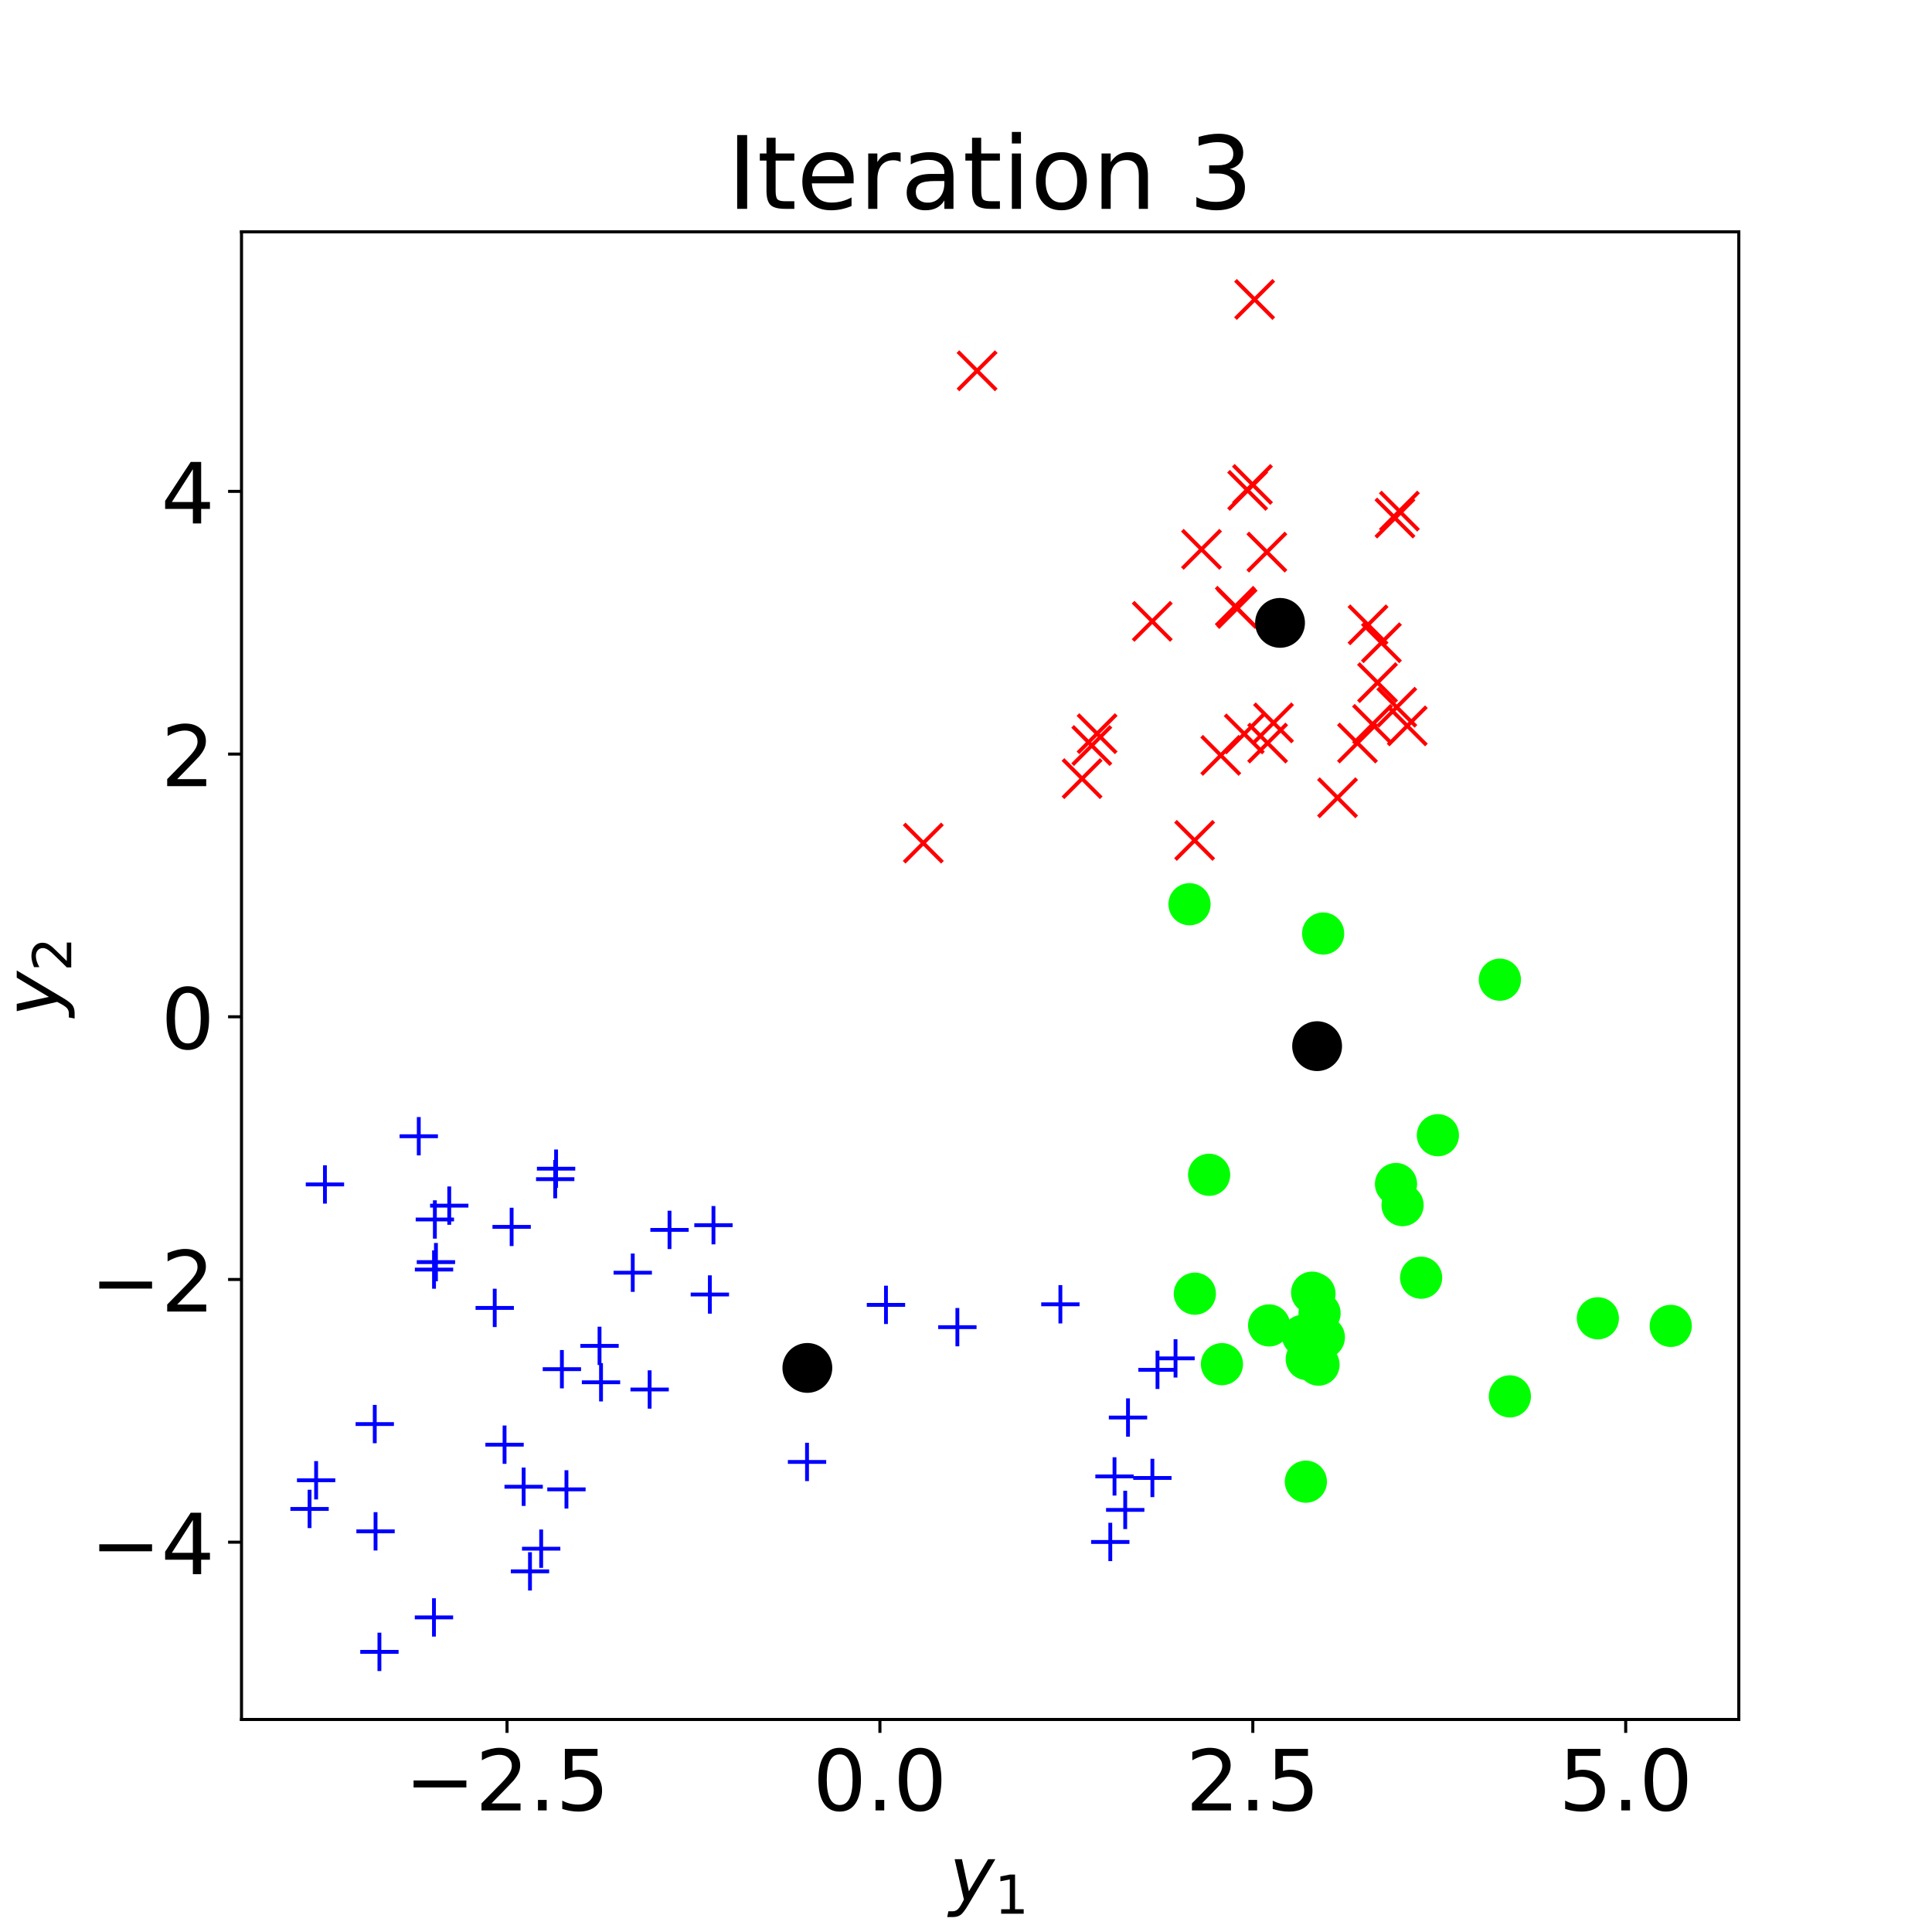
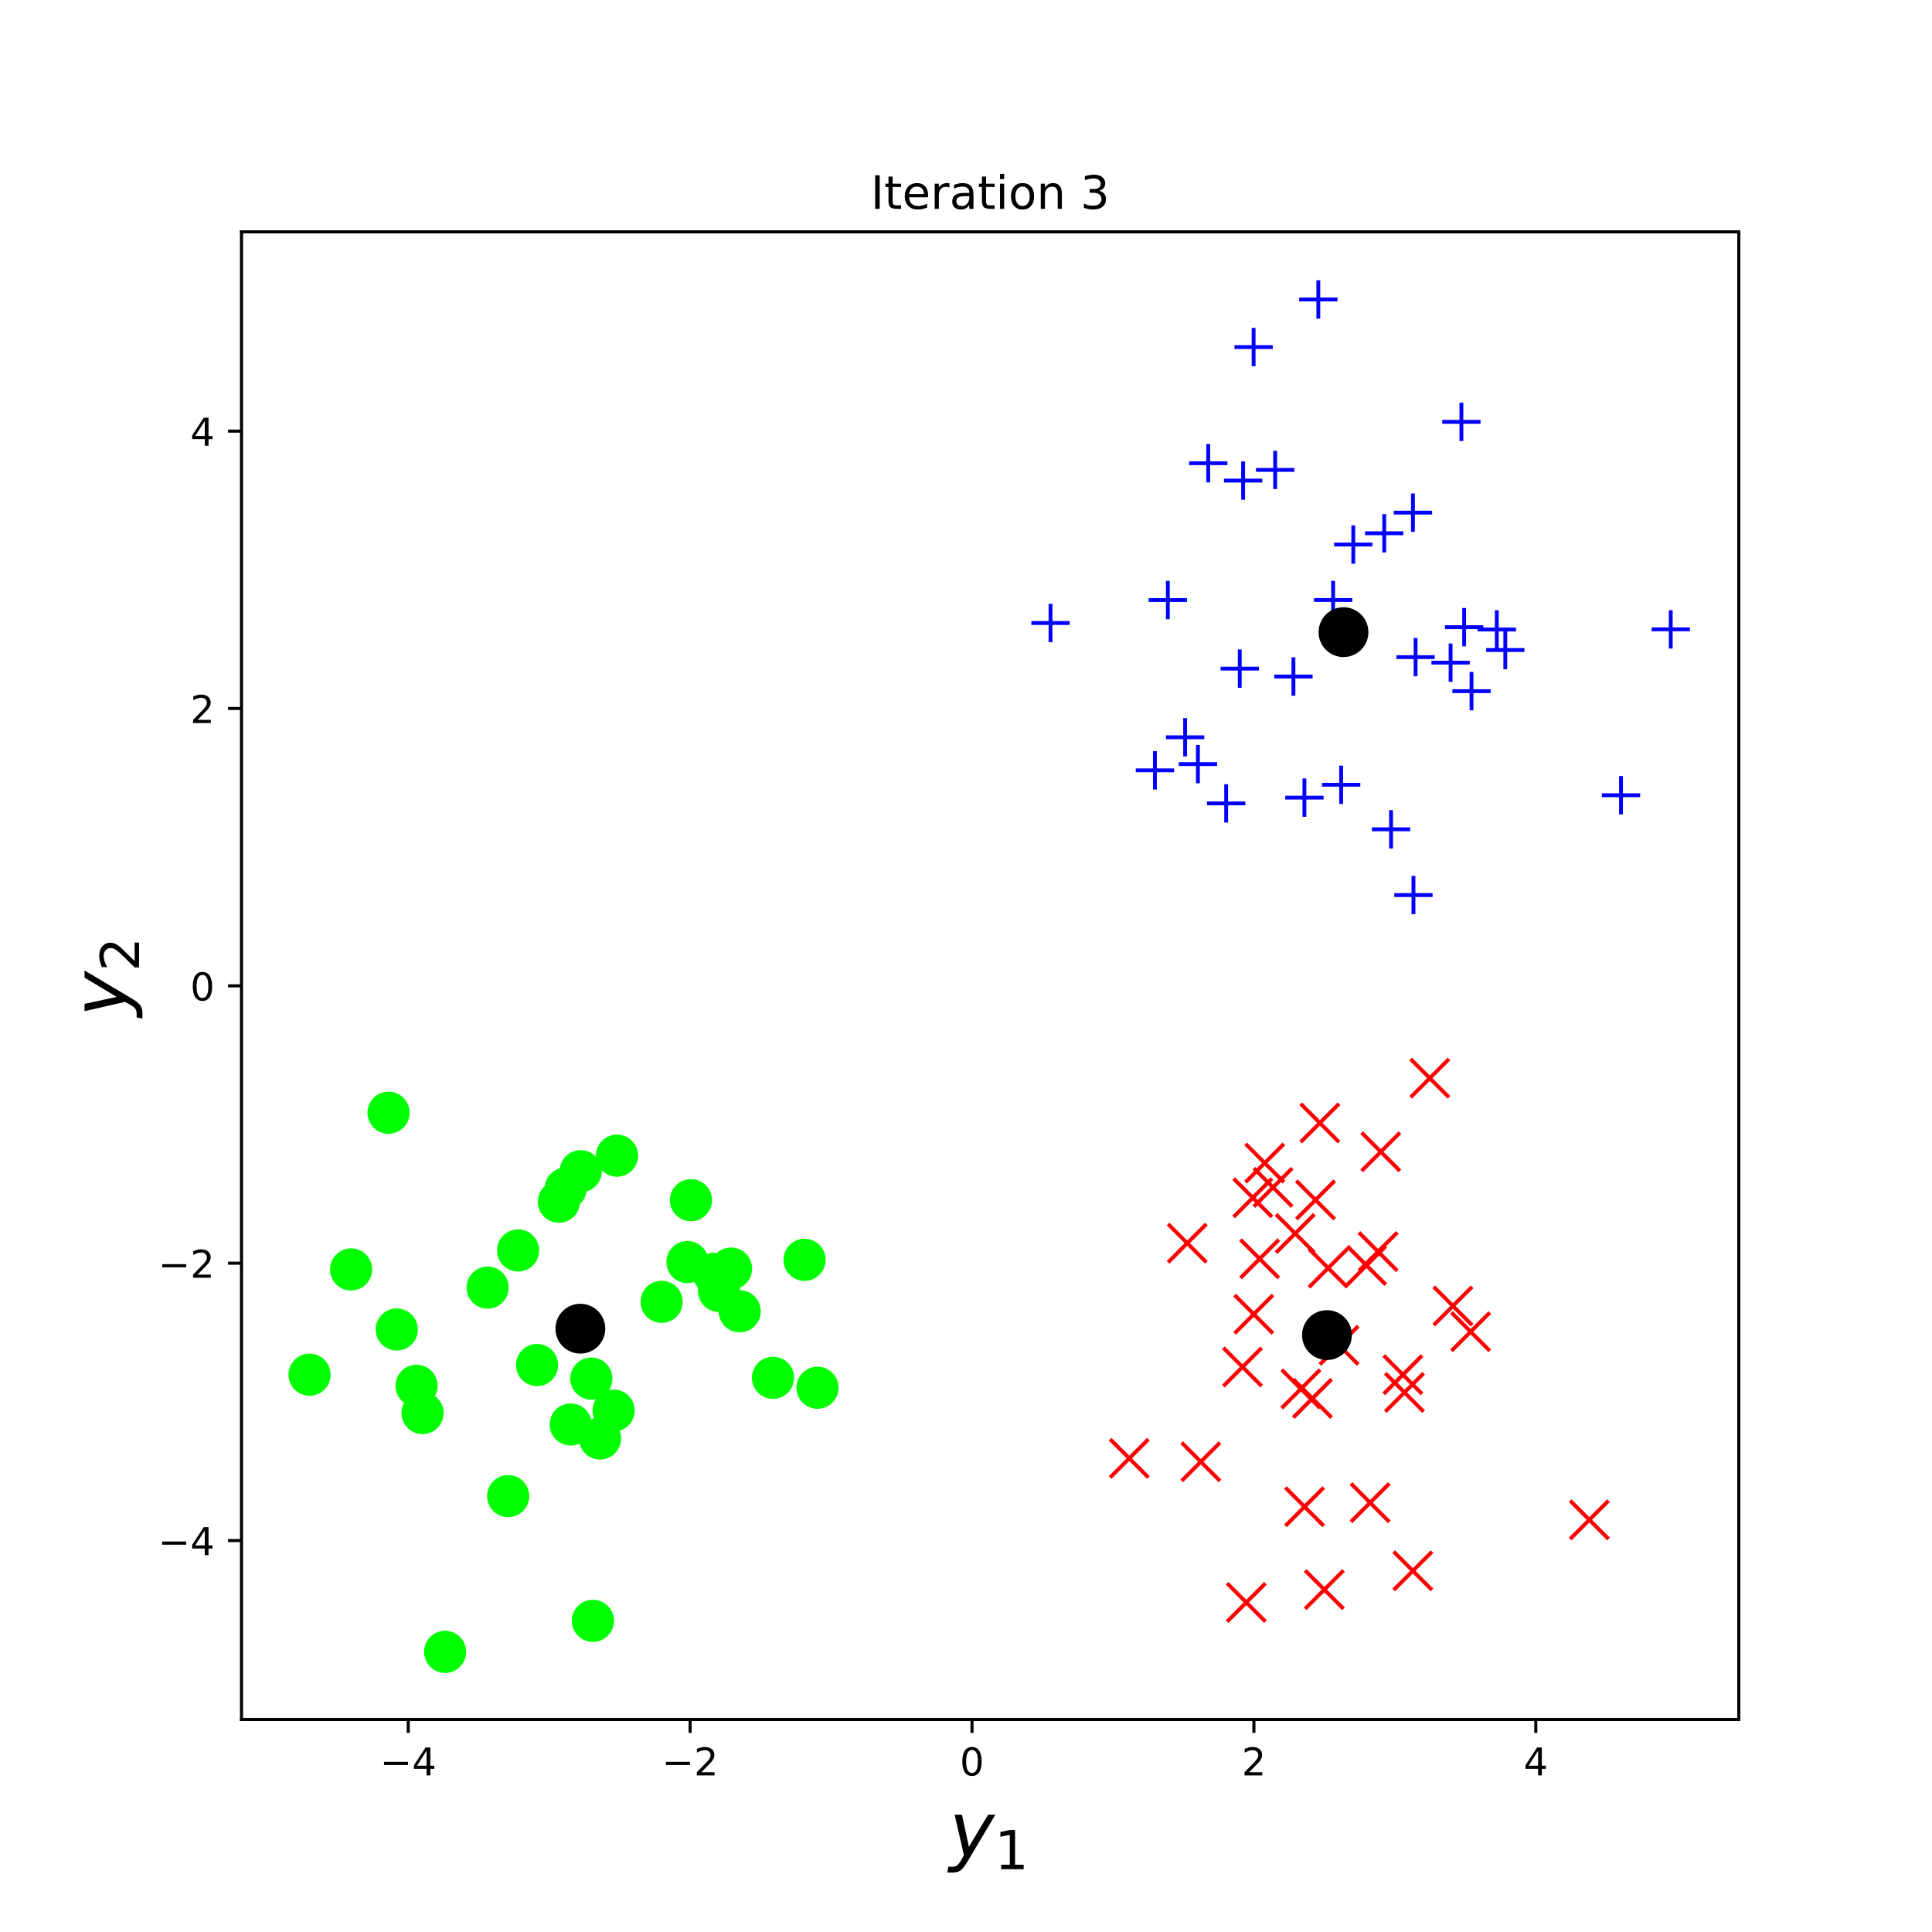
<svg xmlns="http://www.w3.org/2000/svg" xmlns:xlink="http://www.w3.org/1999/xlink" width="504pt" height="504pt" viewBox="0 0 504 504" version="1.1">
  <defs>
    <style type="text/css">*{stroke-linejoin: round; stroke-linecap: butt}</style>
  </defs>
  <g id="figure_1">
    <g id="patch_1">
      <path d="M 0 504  L 504 504  L 504 0  L 0 0  L 0 504  z " style="fill: none" />
    </g>
    <g id="axes_1">
      <g id="patch_2">
        <path d="M 63 448.56  L 453.6 448.56  L 453.6 60.48  L 63 60.48  L 63 448.56  z " style="fill: none" />
      </g>
      <g id="matplotlib.axis_1">
        <g id="xtick_1">
          <g id="line2d_1">
            <defs>
-               <path id="mddb1f4690a" d="M 0 0  L 0 3.5  " style="stroke: #000000; stroke-width: 0.8" />
+               <path id="meb53359e53" d="M 0 0  L 0 3.5  " style="stroke: #000000; stroke-width: 0.8" />
            </defs>
            <g>
-               <use xlink:href="#mddb1f4690a" x="132.27" y="448.56" style="stroke: #000000; stroke-width: 0.8" />
+               <use xlink:href="#meb53359e53" x="106.492" y="448.56" style="stroke: #000000; stroke-width: 0.8" />
            </g>
          </g>
          <g id="text_1">
-             <g transform="translate(105.5589 472.2766) scale(0.22 -0.22)">
+             <g transform="translate(99.12061 463.1584) scale(0.1 -0.1)">
              <defs>
                <path id="DejaVuSans-2212" d="M 678 2272  L 4684 2272  L 4684 1741  L 678 1741  L 678 2272  z " transform="scale(0.015625)" />
+                 <path id="DejaVuSans-34" d="M 2419 4116  L 825 1625  L 2419 1625  L 2419 4116  z M 2253 4666  L 3047 4666  L 3047 1625  L 3713 1625  L 3713 1100  L 3047 1100  L 3047 0  L 2419 0  L 2419 1100  L 313 1100  L 313 1709  L 2253 4666  z " transform="scale(0.015625)" />
+               </defs>
+               <use xlink:href="#DejaVuSans-2212" />
+               <use xlink:href="#DejaVuSans-34" x="83.789" />
+             </g>
+           </g>
+         </g>
+         <g id="xtick_2">
+           <g id="line2d_2">
+             <g>
+               <use xlink:href="#meb53359e53" x="180.03" y="448.56" style="stroke: #000000; stroke-width: 0.8" />
+             </g>
+           </g>
+           <g id="text_2">
+             <g transform="translate(172.6587 463.1584) scale(0.1 -0.1)">
+               <defs>
                <path id="DejaVuSans-32" d="M 1228 531  L 3431 531  L 3431 0  L 469 0  L 469 531  Q 828 903 1448 1529  Q 2069 2156 2228 2338  Q 2531 2678 2651 2914  Q 2772 3150 2772 3378  Q 2772 3750 2511 3984  Q 2250 4219 1831 4219  Q 1534 4219 1204 4116  Q 875 4013 500 3803  L 500 4441  Q 881 4594 1212 4672  Q 1544 4750 1819 4750  Q 2544 4750 2975 4387  Q 3406 4025 3406 3419  Q 3406 3131 3298 2873  Q 3191 2616 2906 2266  Q 2828 2175 2409 1742  Q 1991 1309 1228 531  z " transform="scale(0.015625)" />
-                 <path id="DejaVuSans-2e" d="M 684 794  L 1344 794  L 1344 0  L 684 0  L 684 794  z " transform="scale(0.015625)" />
-                 <path id="DejaVuSans-35" d="M 691 4666  L 3169 4666  L 3169 4134  L 1269 4134  L 1269 2991  Q 1406 3038 1543 3061  Q 1681 3084 1819 3084  Q 2600 3084 3056 2656  Q 3513 2228 3513 1497  Q 3513 744 3044 326  Q 2575 -91 1722 -91  Q 1428 -91 1123 -41  Q 819 9 494 109  L 494 744  Q 775 591 1075 516  Q 1375 441 1709 441  Q 2250 441 2565 725  Q 2881 1009 2881 1497  Q 2881 1984 2565 2268  Q 2250 2553 1709 2553  Q 1456 2553 1204 2497  Q 953 2441 691 2322  L 691 4666  z " transform="scale(0.015625)" />
              </defs>
              <use xlink:href="#DejaVuSans-2212" />
              <use xlink:href="#DejaVuSans-32" x="83.789" />
-               <use xlink:href="#DejaVuSans-2e" x="147.412" />
-               <use xlink:href="#DejaVuSans-35" x="179.199" />
-             </g>
-           </g>
-         </g>
-         <g id="xtick_2">
-           <g id="line2d_2">
-             <g>
-               <use xlink:href="#mddb1f4690a" x="229.545" y="448.56" style="stroke: #000000; stroke-width: 0.8" />
-             </g>
-           </g>
-           <g id="text_2">
-             <g transform="translate(212.052 472.2766) scale(0.22 -0.22)">
+             </g>
+           </g>
+         </g>
+         <g id="xtick_3">
+           <g id="line2d_3">
+             <g>
+               <use xlink:href="#meb53359e53" x="253.568" y="448.56" style="stroke: #000000; stroke-width: 0.8" />
+             </g>
+           </g>
+           <g id="text_3">
+             <g transform="translate(250.3866 463.1584) scale(0.1 -0.1)">
              <defs>
                <path id="DejaVuSans-30" d="M 2034 4250  Q 1547 4250 1301 3770  Q 1056 3291 1056 2328  Q 1056 1369 1301 889  Q 1547 409 2034 409  Q 2525 409 2770 889  Q 3016 1369 3016 2328  Q 3016 3291 2770 3770  Q 2525 4250 2034 4250  z M 2034 4750  Q 2819 4750 3233 4129  Q 3647 3509 3647 2328  Q 3647 1150 3233 529  Q 2819 -91 2034 -91  Q 1250 -91 836 529  Q 422 1150 422 2328  Q 422 3509 836 4129  Q 1250 4750 2034 4750  z " transform="scale(0.015625)" />
              </defs>
              <use xlink:href="#DejaVuSans-30" />
-               <use xlink:href="#DejaVuSans-2e" x="63.623" />
-               <use xlink:href="#DejaVuSans-30" x="95.41" />
-             </g>
-           </g>
-         </g>
-         <g id="xtick_3">
-           <g id="line2d_3">
-             <g>
-               <use xlink:href="#mddb1f4690a" x="326.821" y="448.56" style="stroke: #000000; stroke-width: 0.8" />
-             </g>
-           </g>
-           <g id="text_3">
-             <g transform="translate(309.3275 472.2766) scale(0.22 -0.22)">
-               <use xlink:href="#DejaVuSans-32" />
-               <use xlink:href="#DejaVuSans-2e" x="63.623" />
-               <use xlink:href="#DejaVuSans-35" x="95.41" />
            </g>
          </g>
        </g>
        <g id="xtick_4">
          <g id="line2d_4">
            <g>
-               <use xlink:href="#mddb1f4690a" x="424.096" y="448.56" style="stroke: #000000; stroke-width: 0.8" />
+               <use xlink:href="#meb53359e53" x="327.106" y="448.56" style="stroke: #000000; stroke-width: 0.8" />
            </g>
          </g>
          <g id="text_4">
-             <g transform="translate(406.603 472.2766) scale(0.22 -0.22)">
-               <use xlink:href="#DejaVuSans-35" />
-               <use xlink:href="#DejaVuSans-2e" x="63.623" />
-               <use xlink:href="#DejaVuSans-30" x="95.41" />
-             </g>
-           </g>
-         </g>
-         <g id="text_5">
-           <g transform="translate(247.6 496.0081) scale(0.2 -0.2)">
+             <g transform="translate(323.9247 463.1584) scale(0.1 -0.1)">
+               <use xlink:href="#DejaVuSans-32" />
+             </g>
+           </g>
+         </g>
+         <g id="xtick_5">
+           <g id="line2d_5">
+             <g>
+               <use xlink:href="#meb53359e53" x="400.644" y="448.56" style="stroke: #000000; stroke-width: 0.8" />
+             </g>
+           </g>
+           <g id="text_5">
+             <g transform="translate(397.4627 463.1584) scale(0.1 -0.1)">
+               <use xlink:href="#DejaVuSans-34" />
+             </g>
+           </g>
+         </g>
+         <g id="text_6">
+           <g transform="translate(247.6 484.3944) scale(0.2 -0.2)">
            <defs>
              <path id="DejaVuSans-Oblique-79" d="M 1588 -325  Q 1188 -997 936 -1164  Q 684 -1331 294 -1331  L -159 -1331  L -63 -850  L 269 -850  Q 509 -850 678 -719  Q 847 -588 1056 -206  L 1234 128  L 459 3500  L 1069 3500  L 1650 819  L 3256 3500  L 3859 3500  L 1588 -325  z " transform="scale(0.015625)" />
              <path id="DejaVuSans-31" d="M 794 531  L 1825 531  L 1825 4091  L 703 3866  L 703 4441  L 1819 4666  L 2450 4666  L 2450 531  L 3481 531  L 3481 0  L 794 0  L 794 531  z " transform="scale(0.015625)" />
            </defs>
            <use xlink:href="#DejaVuSans-Oblique-79" transform="translate(0 0.3125)" />
            <use xlink:href="#DejaVuSans-31" transform="translate(59.17969 -16.09375) scale(0.7)" />
          </g>
        </g>
      </g>
      <g id="matplotlib.axis_2">
        <g id="ytick_1">
-           <g id="line2d_5">
+           <g id="line2d_6">
            <defs>
-               <path id="m72a0acc749" d="M 0 0  L -3.5 0  " style="stroke: #000000; stroke-width: 0.8" />
+               <path id="m616bff6df2" d="M 0 0  L -3.5 0  " style="stroke: #000000; stroke-width: 0.8" />
            </defs>
            <g>
-               <use xlink:href="#m72a0acc749" x="63" y="402.308" style="stroke: #000000; stroke-width: 0.8" />
-             </g>
-           </g>
-           <g id="text_6">
-             <g transform="translate(23.56719 410.6658) scale(0.22 -0.22)">
-               <defs>
-                 <path id="DejaVuSans-34" d="M 2419 4116  L 825 1625  L 2419 1625  L 2419 4116  z M 2253 4666  L 3047 4666  L 3047 1625  L 3713 1625  L 3713 1100  L 3047 1100  L 3047 0  L 2419 0  L 2419 1100  L 313 1100  L 313 1709  L 2253 4666  z " transform="scale(0.015625)" />
-               </defs>
+               <use xlink:href="#m616bff6df2" x="63" y="401.885" style="stroke: #000000; stroke-width: 0.8" />
+             </g>
+           </g>
+           <g id="text_7">
+             <g transform="translate(41.25781 405.6845) scale(0.1 -0.1)">
              <use xlink:href="#DejaVuSans-2212" />
              <use xlink:href="#DejaVuSans-34" x="83.789" />
            </g>
          </g>
        </g>
        <g id="ytick_2">
-           <g id="line2d_6">
-             <g>
-               <use xlink:href="#m72a0acc749" x="63" y="333.777" style="stroke: #000000; stroke-width: 0.8" />
-             </g>
-           </g>
-           <g id="text_7">
-             <g transform="translate(23.56719 342.1357) scale(0.22 -0.22)">
+           <g id="line2d_7">
+             <g>
+               <use xlink:href="#m616bff6df2" x="63" y="329.53" style="stroke: #000000; stroke-width: 0.8" />
+             </g>
+           </g>
+           <g id="text_8">
+             <g transform="translate(41.25781 333.3295) scale(0.1 -0.1)">
              <use xlink:href="#DejaVuSans-2212" />
              <use xlink:href="#DejaVuSans-32" x="83.789" />
            </g>
          </g>
        </g>
        <g id="ytick_3">
-           <g id="line2d_7">
-             <g>
-               <use xlink:href="#m72a0acc749" x="63" y="265.247" style="stroke: #000000; stroke-width: 0.8" />
-             </g>
-           </g>
-           <g id="text_8">
-             <g transform="translate(42.0025 273.6055) scale(0.22 -0.22)">
+           <g id="line2d_8">
+             <g>
+               <use xlink:href="#m616bff6df2" x="63" y="257.175" style="stroke: #000000; stroke-width: 0.8" />
+             </g>
+           </g>
+           <g id="text_9">
+             <g transform="translate(49.6375 260.9744) scale(0.1 -0.1)">
              <use xlink:href="#DejaVuSans-30" />
            </g>
          </g>
        </g>
        <g id="ytick_4">
-           <g id="line2d_8">
-             <g>
-               <use xlink:href="#m72a0acc749" x="63" y="196.717" style="stroke: #000000; stroke-width: 0.8" />
-             </g>
-           </g>
-           <g id="text_9">
-             <g transform="translate(42.0025 205.0753) scale(0.22 -0.22)">
+           <g id="line2d_9">
+             <g>
+               <use xlink:href="#m616bff6df2" x="63" y="184.82" style="stroke: #000000; stroke-width: 0.8" />
+             </g>
+           </g>
+           <g id="text_10">
+             <g transform="translate(49.6375 188.6193) scale(0.1 -0.1)">
              <use xlink:href="#DejaVuSans-32" />
            </g>
          </g>
        </g>
        <g id="ytick_5">
-           <g id="line2d_9">
-             <g>
-               <use xlink:href="#m72a0acc749" x="63" y="128.187" style="stroke: #000000; stroke-width: 0.8" />
-             </g>
-           </g>
-           <g id="text_10">
-             <g transform="translate(42.0025 136.5451) scale(0.22 -0.22)">
+           <g id="line2d_10">
+             <g>
+               <use xlink:href="#m616bff6df2" x="63" y="112.465" style="stroke: #000000; stroke-width: 0.8" />
+             </g>
+           </g>
+           <g id="text_11">
+             <g transform="translate(49.6375 116.2642) scale(0.1 -0.1)">
              <use xlink:href="#DejaVuSans-34" />
            </g>
          </g>
        </g>
-         <g id="text_11">
-           <g transform="translate(15.36719 265.22) rotate(-90) scale(0.2 -0.2)">
+         <g id="text_12">
+           <g transform="translate(33.05781 265.22) rotate(-90) scale(0.2 -0.2)">
            <use xlink:href="#DejaVuSans-Oblique-79" transform="translate(0 0.3125)" />
            <use xlink:href="#DejaVuSans-32" transform="translate(59.17969 -16.09375) scale(0.7)" />
          </g>
        </g>
      </g>
-       <g id="line2d_10">
-         <defs>
-           <path id="m158fd44643" d="M -5 5  L 5 -5  M -5 -5  L 5 5  " style="stroke: #ff0000" />
-         </defs>
-         <g clip-path="url(#p5cfebc0dab)">
-           <use xlink:href="#m158fd44643" x="318.463" y="197.049" style="fill: #ff0000; stroke: #ff0000" />
-           <use xlink:href="#m158fd44643" x="356.879" y="162.999" style="fill: #ff0000; stroke: #ff0000" />
-           <use xlink:href="#m158fd44643" x="284.814" y="194.484" style="fill: #ff0000; stroke: #ff0000" />
-           <use xlink:href="#m158fd44643" x="286.198" y="191.396" style="fill: #ff0000; stroke: #ff0000" />
-           <use xlink:href="#m158fd44643" x="359.356" y="178.076" style="fill: #ff0000; stroke: #ff0000" />
-           <use xlink:href="#m158fd44643" x="240.861" y="219.935" style="fill: #ff0000; stroke: #ff0000" />
-           <use xlink:href="#m158fd44643" x="330.485" y="144.023" style="fill: #ff0000; stroke: #ff0000" />
-           <use xlink:href="#m158fd44643" x="322.719" y="158.737" style="fill: #ff0000; stroke: #ff0000" />
-           <use xlink:href="#m158fd44643" x="364.378" y="184.489" style="fill: #ff0000; stroke: #ff0000" />
-           <use xlink:href="#m158fd44643" x="358.052" y="188.967" style="fill: #ff0000; stroke: #ff0000" />
-           <use xlink:href="#m158fd44643" x="360.37" y="167.666" style="fill: #ff0000; stroke: #ff0000" />
-           <use xlink:href="#m158fd44643" x="322.243" y="158.167" style="fill: #ff0000; stroke: #ff0000" />
-           <use xlink:href="#m158fd44643" x="365.061" y="133.333" style="fill: #ff0000; stroke: #ff0000" />
-           <use xlink:href="#m158fd44643" x="330.679" y="193.844" style="fill: #ff0000; stroke: #ff0000" />
-           <use xlink:href="#m158fd44643" x="282.285" y="203.123" style="fill: #ff0000; stroke: #ff0000" />
-           <use xlink:href="#m158fd44643" x="311.647" y="219.236" style="fill: #ff0000; stroke: #ff0000" />
-           <use xlink:href="#m158fd44643" x="326.725" y="126.376" style="fill: #ff0000; stroke: #ff0000" />
-           <use xlink:href="#m158fd44643" x="313.434" y="143.299" style="fill: #ff0000; stroke: #ff0000" />
-           <use xlink:href="#m158fd44643" x="300.586" y="162.092" style="fill: #ff0000; stroke: #ff0000" />
-           <use xlink:href="#m158fd44643" x="324.589" y="191.451" style="fill: #ff0000; stroke: #ff0000" />
-           <use xlink:href="#m158fd44643" x="348.923" y="208.111" style="fill: #ff0000; stroke: #ff0000" />
-           <use xlink:href="#m158fd44643" x="354.122" y="193.831" style="fill: #ff0000; stroke: #ff0000" />
-           <use xlink:href="#m158fd44643" x="327.291" y="78.12" style="fill: #ff0000; stroke: #ff0000" />
-           <use xlink:href="#m158fd44643" x="325.473" y="127.928" style="fill: #ff0000; stroke: #ff0000" />
-           <use xlink:href="#m158fd44643" x="332.223" y="188.58" style="fill: #ff0000; stroke: #ff0000" />
-           <use xlink:href="#m158fd44643" x="367.116" y="189.36" style="fill: #ff0000; stroke: #ff0000" />
-           <use xlink:href="#m158fd44643" x="254.895" y="96.731" style="fill: #ff0000; stroke: #ff0000" />
-           <use xlink:href="#m158fd44643" x="363.904" y="135.144" style="fill: #ff0000; stroke: #ff0000" />
-         </g>
-       </g>
      <g id="line2d_11">
        <defs>
-           <path id="m43f08fb8c4" d="M 0 5  C 1.326 5 2.598 4.473 3.536 3.536  C 4.473 2.598 5 1.326 5 0  C 5 -1.326 4.473 -2.598 3.536 -3.536  C 2.598 -4.473 1.326 -5 0 -5  C -1.326 -5 -2.598 -4.473 -3.536 -3.536  C -4.473 -2.598 -5 -1.326 -5 0  C -5 1.326 -4.473 2.598 -3.536 3.536  C -2.598 4.473 -1.326 5 0 5  z " style="stroke: #00ff00" />
+           <path id="m64d9a238f5" d="M -5 5  L 5 -5  M -5 -5  L 5 5  " style="stroke: #ff0000" />
        </defs>
-         <g clip-path="url(#p5cfebc0dab)">
-           <use xlink:href="#m43f08fb8c4" x="310.309" y="235.885" style="fill: #00ff00; stroke: #00ff00" />
-           <use xlink:href="#m43f08fb8c4" x="345.171" y="243.53" style="fill: #00ff00; stroke: #00ff00" />
-           <use xlink:href="#m43f08fb8c4" x="391.27" y="255.572" style="fill: #00ff00; stroke: #00ff00" />
-           <use xlink:href="#m43f08fb8c4" x="318.768" y="355.867" style="fill: #00ff00; stroke: #00ff00" />
-           <use xlink:href="#m43f08fb8c4" x="345.355" y="348.877" style="fill: #00ff00; stroke: #00ff00" />
-           <use xlink:href="#m43f08fb8c4" x="370.727" y="333.317" style="fill: #00ff00; stroke: #00ff00" />
-           <use xlink:href="#m43f08fb8c4" x="375.102" y="296.145" style="fill: #00ff00; stroke: #00ff00" />
-           <use xlink:href="#m43f08fb8c4" x="435.845" y="345.886" style="fill: #00ff00; stroke: #00ff00" />
-           <use xlink:href="#m43f08fb8c4" x="315.422" y="306.473" style="fill: #00ff00; stroke: #00ff00" />
-           <use xlink:href="#m43f08fb8c4" x="344.233" y="342.567" style="fill: #00ff00; stroke: #00ff00" />
-           <use xlink:href="#m43f08fb8c4" x="331.077" y="345.763" style="fill: #00ff00; stroke: #00ff00" />
-           <use xlink:href="#m43f08fb8c4" x="339.901" y="348.462" style="fill: #00ff00; stroke: #00ff00" />
-           <use xlink:href="#m43f08fb8c4" x="364.173" y="308.875" style="fill: #00ff00; stroke: #00ff00" />
-           <use xlink:href="#m43f08fb8c4" x="393.88" y="364.271" style="fill: #00ff00; stroke: #00ff00" />
-           <use xlink:href="#m43f08fb8c4" x="365.888" y="314.385" style="fill: #00ff00; stroke: #00ff00" />
-           <use xlink:href="#m43f08fb8c4" x="311.7" y="337.483" style="fill: #00ff00; stroke: #00ff00" />
-           <use xlink:href="#m43f08fb8c4" x="342.293" y="337.216" style="fill: #00ff00; stroke: #00ff00" />
-           <use xlink:href="#m43f08fb8c4" x="340.893" y="354.541" style="fill: #00ff00; stroke: #00ff00" />
-           <use xlink:href="#m43f08fb8c4" x="342.908" y="337.512" style="fill: #00ff00; stroke: #00ff00" />
-           <use xlink:href="#m43f08fb8c4" x="340.661" y="386.525" style="fill: #00ff00; stroke: #00ff00" />
-           <use xlink:href="#m43f08fb8c4" x="343.959" y="355.994" style="fill: #00ff00; stroke: #00ff00" />
-           <use xlink:href="#m43f08fb8c4" x="416.831" y="343.904" style="fill: #00ff00; stroke: #00ff00" />
+         <g clip-path="url(#p43ad345d5c)">
+           <use xlink:href="#m64d9a238f5" x="343.177" y="313.03" style="fill: #ff0000; stroke: #ff0000" />
+           <use xlink:href="#m64d9a238f5" x="329.929" y="303.399" style="fill: #ff0000; stroke: #ff0000" />
+           <use xlink:href="#m64d9a238f5" x="359.493" y="326.508" style="fill: #ff0000; stroke: #ff0000" />
+           <use xlink:href="#m64d9a238f5" x="326.811" y="312.461" style="fill: #ff0000; stroke: #ff0000" />
+           <use xlink:href="#m64d9a238f5" x="327.068" y="342.84" style="fill: #ff0000; stroke: #ff0000" />
+           <use xlink:href="#m64d9a238f5" x="349.322" y="350.949" style="fill: #ff0000; stroke: #ff0000" />
+           <use xlink:href="#m64d9a238f5" x="328.606" y="328.388" style="fill: #ff0000; stroke: #ff0000" />
+           <use xlink:href="#m64d9a238f5" x="372.982" y="281.261" style="fill: #ff0000; stroke: #ff0000" />
+           <use xlink:href="#m64d9a238f5" x="342.373" y="364.794" style="fill: #ff0000; stroke: #ff0000" />
+           <use xlink:href="#m64d9a238f5" x="357.422" y="392.001" style="fill: #ff0000; stroke: #ff0000" />
+           <use xlink:href="#m64d9a238f5" x="294.593" y="380.44" style="fill: #ff0000; stroke: #ff0000" />
+           <use xlink:href="#m64d9a238f5" x="337.881" y="321.783" style="fill: #ff0000; stroke: #ff0000" />
+           <use xlink:href="#m64d9a238f5" x="366.382" y="363.246" style="fill: #ff0000; stroke: #ff0000" />
+           <use xlink:href="#m64d9a238f5" x="313.257" y="381.326" style="fill: #ff0000; stroke: #ff0000" />
+           <use xlink:href="#m64d9a238f5" x="339.362" y="362.32" style="fill: #ff0000; stroke: #ff0000" />
+           <use xlink:href="#m64d9a238f5" x="325.119" y="418.034" style="fill: #ff0000; stroke: #ff0000" />
+           <use xlink:href="#m64d9a238f5" x="345.472" y="414.684" style="fill: #ff0000; stroke: #ff0000" />
+           <use xlink:href="#m64d9a238f5" x="309.716" y="324.311" style="fill: #ff0000; stroke: #ff0000" />
+           <use xlink:href="#m64d9a238f5" x="332.092" y="309.755" style="fill: #ff0000; stroke: #ff0000" />
+           <use xlink:href="#m64d9a238f5" x="344.304" y="292.938" style="fill: #ff0000; stroke: #ff0000" />
+           <use xlink:href="#m64d9a238f5" x="346.483" y="330.8" style="fill: #ff0000; stroke: #ff0000" />
+           <use xlink:href="#m64d9a238f5" x="324.14" y="356.599" style="fill: #ff0000; stroke: #ff0000" />
+           <use xlink:href="#m64d9a238f5" x="368.564" y="409.783" style="fill: #ff0000; stroke: #ff0000" />
+           <use xlink:href="#m64d9a238f5" x="383.646" y="347.402" style="fill: #ff0000; stroke: #ff0000" />
+           <use xlink:href="#m64d9a238f5" x="414.615" y="396.48" style="fill: #ff0000; stroke: #ff0000" />
+           <use xlink:href="#m64d9a238f5" x="356.493" y="330.116" style="fill: #ff0000; stroke: #ff0000" />
+           <use xlink:href="#m64d9a238f5" x="340.318" y="393.059" style="fill: #ff0000; stroke: #ff0000" />
+           <use xlink:href="#m64d9a238f5" x="365.976" y="358.621" style="fill: #ff0000; stroke: #ff0000" />
+           <use xlink:href="#m64d9a238f5" x="360.205" y="300.464" style="fill: #ff0000; stroke: #ff0000" />
+           <use xlink:href="#m64d9a238f5" x="379.021" y="340.682" style="fill: #ff0000; stroke: #ff0000" />
        </g>
      </g>
      <g id="line2d_12">
        <defs>
-           <path id="mb91211bfcb" d="M -5 0  L 5 0  M 0 5  L 0 -5  " style="stroke: #0000ff" />
+           <path id="ma2766f95ec" d="M 0 5  C 1.326 5 2.598 4.473 3.536 3.536  C 4.473 2.598 5 1.326 5 0  C 5 -1.326 4.473 -2.598 3.536 -3.536  C 2.598 -4.473 1.326 -5 0 -5  C -1.326 -5 -2.598 -4.473 -3.536 -3.536  C -4.473 -2.598 -5 -1.326 -5 0  C -5 1.326 -4.473 2.598 -3.536 3.536  C -2.598 4.473 -1.326 5 0 5  z " style="stroke: #00ff00" />
        </defs>
-         <g clip-path="url(#p5cfebc0dab)">
-           <use xlink:href="#mb91211bfcb" x="141.175" y="404.009" style="fill: #0000ff; stroke: #0000ff" />
-           <use xlink:href="#mb91211bfcb" x="185.18" y="337.697" style="fill: #0000ff; stroke: #0000ff" />
-           <use xlink:href="#mb91211bfcb" x="82.467" y="386.156" style="fill: #0000ff; stroke: #0000ff" />
-           <use xlink:href="#mb91211bfcb" x="113.224" y="331.185" style="fill: #0000ff; stroke: #0000ff" />
-           <use xlink:href="#mb91211bfcb" x="174.656" y="320.843" style="fill: #0000ff; stroke: #0000ff" />
-           <use xlink:href="#mb91211bfcb" x="113.443" y="318.122" style="fill: #0000ff; stroke: #0000ff" />
-           <use xlink:href="#mb91211bfcb" x="145.065" y="304.87" style="fill: #0000ff; stroke: #0000ff" />
-           <use xlink:href="#mb91211bfcb" x="165.065" y="332.01" style="fill: #0000ff; stroke: #0000ff" />
-           <use xlink:href="#mb91211bfcb" x="131.624" y="376.873" style="fill: #0000ff; stroke: #0000ff" />
-           <use xlink:href="#mb91211bfcb" x="133.468" y="320.054" style="fill: #0000ff; stroke: #0000ff" />
-           <use xlink:href="#mb91211bfcb" x="156.788" y="360.593" style="fill: #0000ff; stroke: #0000ff" />
-           <use xlink:href="#mb91211bfcb" x="80.755" y="393.636" style="fill: #0000ff; stroke: #0000ff" />
-           <use xlink:href="#mb91211bfcb" x="136.605" y="387.845" style="fill: #0000ff; stroke: #0000ff" />
-           <use xlink:href="#mb91211bfcb" x="129.058" y="341.194" style="fill: #0000ff; stroke: #0000ff" />
-           <use xlink:href="#mb91211bfcb" x="156.4" y="351.098" style="fill: #0000ff; stroke: #0000ff" />
-           <use xlink:href="#mb91211bfcb" x="144.836" y="307.607" style="fill: #0000ff; stroke: #0000ff" />
-           <use xlink:href="#mb91211bfcb" x="138.257" y="409.915" style="fill: #0000ff; stroke: #0000ff" />
-           <use xlink:href="#mb91211bfcb" x="113.722" y="329.248" style="fill: #0000ff; stroke: #0000ff" />
-           <use xlink:href="#mb91211bfcb" x="169.467" y="362.473" style="fill: #0000ff; stroke: #0000ff" />
-           <use xlink:href="#mb91211bfcb" x="109.244" y="296.411" style="fill: #0000ff; stroke: #0000ff" />
-           <use xlink:href="#mb91211bfcb" x="117.195" y="314.515" style="fill: #0000ff; stroke: #0000ff" />
-           <use xlink:href="#mb91211bfcb" x="97.968" y="399.483" style="fill: #0000ff; stroke: #0000ff" />
-           <use xlink:href="#mb91211bfcb" x="147.769" y="388.531" style="fill: #0000ff; stroke: #0000ff" />
-           <use xlink:href="#mb91211bfcb" x="84.766" y="308.981" style="fill: #0000ff; stroke: #0000ff" />
-           <use xlink:href="#mb91211bfcb" x="186.12" y="319.612" style="fill: #0000ff; stroke: #0000ff" />
-           <use xlink:href="#mb91211bfcb" x="113.206" y="421.93" style="fill: #0000ff; stroke: #0000ff" />
-           <use xlink:href="#mb91211bfcb" x="146.58" y="357.177" style="fill: #0000ff; stroke: #0000ff" />
-           <use xlink:href="#mb91211bfcb" x="98.978" y="430.92" style="fill: #0000ff; stroke: #0000ff" />
-           <use xlink:href="#mb91211bfcb" x="210.529" y="381.37" style="fill: #0000ff; stroke: #0000ff" />
-           <use xlink:href="#mb91211bfcb" x="97.764" y="371.492" style="fill: #0000ff; stroke: #0000ff" />
-           <use xlink:href="#mb91211bfcb" x="249.75" y="346.211" style="fill: #0000ff; stroke: #0000ff" />
-           <use xlink:href="#mb91211bfcb" x="306.659" y="354.361" style="fill: #0000ff; stroke: #0000ff" />
-           <use xlink:href="#mb91211bfcb" x="231.122" y="340.399" style="fill: #0000ff; stroke: #0000ff" />
-           <use xlink:href="#mb91211bfcb" x="293.536" y="393.883" style="fill: #0000ff; stroke: #0000ff" />
-           <use xlink:href="#mb91211bfcb" x="290.742" y="385.154" style="fill: #0000ff; stroke: #0000ff" />
-           <use xlink:href="#mb91211bfcb" x="300.623" y="385.553" style="fill: #0000ff; stroke: #0000ff" />
-           <use xlink:href="#mb91211bfcb" x="276.621" y="340.253" style="fill: #0000ff; stroke: #0000ff" />
-           <use xlink:href="#mb91211bfcb" x="289.64" y="402.251" style="fill: #0000ff; stroke: #0000ff" />
-           <use xlink:href="#mb91211bfcb" x="301.957" y="357.344" style="fill: #0000ff; stroke: #0000ff" />
-           <use xlink:href="#mb91211bfcb" x="294.262" y="369.79" style="fill: #0000ff; stroke: #0000ff" />
+         <g clip-path="url(#p43ad345d5c)">
+           <use xlink:href="#ma2766f95ec" x="154.262" y="359.632" style="fill: #00ff00; stroke: #00ff00" />
+           <use xlink:href="#ma2766f95ec" x="91.585" y="331.153" style="fill: #00ff00; stroke: #00ff00" />
+           <use xlink:href="#ma2766f95ec" x="172.596" y="339.605" style="fill: #00ff00; stroke: #00ff00" />
+           <use xlink:href="#ma2766f95ec" x="156.524" y="375.246" style="fill: #00ff00; stroke: #00ff00" />
+           <use xlink:href="#ma2766f95ec" x="132.558" y="390.291" style="fill: #00ff00; stroke: #00ff00" />
+           <use xlink:href="#ma2766f95ec" x="186.228" y="332.3" style="fill: #00ff00; stroke: #00ff00" />
+           <use xlink:href="#ma2766f95ec" x="135.153" y="326.203" style="fill: #00ff00; stroke: #00ff00" />
+           <use xlink:href="#ma2766f95ec" x="116.121" y="430.92" style="fill: #00ff00; stroke: #00ff00" />
+           <use xlink:href="#ma2766f95ec" x="140.105" y="356.097" style="fill: #00ff00; stroke: #00ff00" />
+           <use xlink:href="#ma2766f95ec" x="127.206" y="335.903" style="fill: #00ff00; stroke: #00ff00" />
+           <use xlink:href="#ma2766f95ec" x="187.585" y="336.776" style="fill: #00ff00; stroke: #00ff00" />
+           <use xlink:href="#ma2766f95ec" x="190.708" y="330.936" style="fill: #00ff00; stroke: #00ff00" />
+           <use xlink:href="#ma2766f95ec" x="108.662" y="361.513" style="fill: #00ff00; stroke: #00ff00" />
+           <use xlink:href="#ma2766f95ec" x="154.675" y="422.833" style="fill: #00ff00; stroke: #00ff00" />
+           <use xlink:href="#ma2766f95ec" x="103.505" y="346.824" style="fill: #00ff00; stroke: #00ff00" />
+           <use xlink:href="#ma2766f95ec" x="147.558" y="310.069" style="fill: #00ff00; stroke: #00ff00" />
+           <use xlink:href="#ma2766f95ec" x="160.965" y="301.48" style="fill: #00ff00; stroke: #00ff00" />
+           <use xlink:href="#ma2766f95ec" x="201.651" y="359.432" style="fill: #00ff00; stroke: #00ff00" />
+           <use xlink:href="#ma2766f95ec" x="213.26" y="362.015" style="fill: #00ff00; stroke: #00ff00" />
+           <use xlink:href="#ma2766f95ec" x="209.882" y="328.657" style="fill: #00ff00; stroke: #00ff00" />
+           <use xlink:href="#ma2766f95ec" x="179.343" y="329.232" style="fill: #00ff00; stroke: #00ff00" />
+           <use xlink:href="#ma2766f95ec" x="192.962" y="342.072" style="fill: #00ff00; stroke: #00ff00" />
+           <use xlink:href="#ma2766f95ec" x="160.067" y="367.972" style="fill: #00ff00; stroke: #00ff00" />
+           <use xlink:href="#ma2766f95ec" x="101.364" y="290.277" style="fill: #00ff00; stroke: #00ff00" />
+           <use xlink:href="#ma2766f95ec" x="148.883" y="371.611" style="fill: #00ff00; stroke: #00ff00" />
+           <use xlink:href="#ma2766f95ec" x="180.244" y="313.095" style="fill: #00ff00; stroke: #00ff00" />
+           <use xlink:href="#ma2766f95ec" x="110.226" y="368.623" style="fill: #00ff00; stroke: #00ff00" />
+           <use xlink:href="#ma2766f95ec" x="145.796" y="313.492" style="fill: #00ff00; stroke: #00ff00" />
+           <use xlink:href="#ma2766f95ec" x="151.489" y="305.539" style="fill: #00ff00; stroke: #00ff00" />
+           <use xlink:href="#ma2766f95ec" x="80.755" y="358.617" style="fill: #00ff00; stroke: #00ff00" />
        </g>
      </g>
      <g id="line2d_13">
        <defs>
-           <path id="mae9522ab42" d="M 0 6  C 1.591 6 3.117 5.368 4.243 4.243  C 5.368 3.117 6 1.591 6 0  C 6 -1.591 5.368 -3.117 4.243 -4.243  C 3.117 -5.368 1.591 -6 0 -6  C -1.591 -6 -3.117 -5.368 -4.243 -4.243  C -5.368 -3.117 -6 -1.591 -6 0  C -6 1.591 -5.368 3.117 -4.243 4.243  C -3.117 5.368 -1.591 6 0 6  z " style="stroke: #000000" />
+           <path id="m88ac84c15b" d="M -5 0  L 5 0  M 0 5  L 0 -5  " style="stroke: #0000ff" />
        </defs>
-         <g clip-path="url(#p5cfebc0dab)">
-           <use xlink:href="#mae9522ab42" x="333.923" y="162.49" style="stroke: #000000" />
-           <use xlink:href="#mae9522ab42" x="343.596" y="272.911" style="stroke: #000000" />
-           <use xlink:href="#mae9522ab42" x="210.614" y="356.849" style="stroke: #000000" />
+         <g clip-path="url(#p43ad345d5c)">
+           <use xlink:href="#m88ac84c15b" x="301.286" y="200.956" style="fill: #0000ff; stroke: #0000ff" />
+           <use xlink:href="#m88ac84c15b" x="315.19" y="120.836" style="fill: #0000ff; stroke: #0000ff" />
+           <use xlink:href="#m88ac84c15b" x="392.686" y="169.568" style="fill: #0000ff; stroke: #0000ff" />
+           <use xlink:href="#m88ac84c15b" x="435.845" y="164.178" style="fill: #0000ff; stroke: #0000ff" />
+           <use xlink:href="#m88ac84c15b" x="337.416" y="176.487" style="fill: #0000ff; stroke: #0000ff" />
+           <use xlink:href="#m88ac84c15b" x="312.502" y="199.329" style="fill: #0000ff; stroke: #0000ff" />
+           <use xlink:href="#m88ac84c15b" x="422.868" y="207.451" style="fill: #0000ff; stroke: #0000ff" />
+           <use xlink:href="#m88ac84c15b" x="319.872" y="209.584" style="fill: #0000ff; stroke: #0000ff" />
+           <use xlink:href="#m88ac84c15b" x="383.874" y="180.303" style="fill: #0000ff; stroke: #0000ff" />
+           <use xlink:href="#m88ac84c15b" x="332.654" y="122.585" style="fill: #0000ff; stroke: #0000ff" />
+           <use xlink:href="#m88ac84c15b" x="323.413" y="174.426" style="fill: #0000ff; stroke: #0000ff" />
+           <use xlink:href="#m88ac84c15b" x="327.028" y="90.543" style="fill: #0000ff; stroke: #0000ff" />
+           <use xlink:href="#m88ac84c15b" x="353.032" y="142.055" style="fill: #0000ff; stroke: #0000ff" />
+           <use xlink:href="#m88ac84c15b" x="340.282" y="208.075" style="fill: #0000ff; stroke: #0000ff" />
+           <use xlink:href="#m88ac84c15b" x="390.471" y="164.215" style="fill: #0000ff; stroke: #0000ff" />
+           <use xlink:href="#m88ac84c15b" x="274.049" y="162.523" style="fill: #0000ff; stroke: #0000ff" />
+           <use xlink:href="#m88ac84c15b" x="324.29" y="125.373" style="fill: #0000ff; stroke: #0000ff" />
+           <use xlink:href="#m88ac84c15b" x="381.95" y="163.61" style="fill: #0000ff; stroke: #0000ff" />
+           <use xlink:href="#m88ac84c15b" x="368.727" y="233.499" style="fill: #0000ff; stroke: #0000ff" />
+           <use xlink:href="#m88ac84c15b" x="347.769" y="156.519" style="fill: #0000ff; stroke: #0000ff" />
+           <use xlink:href="#m88ac84c15b" x="309.163" y="192.336" style="fill: #0000ff; stroke: #0000ff" />
+           <use xlink:href="#m88ac84c15b" x="304.653" y="156.539" style="fill: #0000ff; stroke: #0000ff" />
+           <use xlink:href="#m88ac84c15b" x="368.595" y="133.725" style="fill: #0000ff; stroke: #0000ff" />
+           <use xlink:href="#m88ac84c15b" x="369.282" y="171.428" style="fill: #0000ff; stroke: #0000ff" />
+           <use xlink:href="#m88ac84c15b" x="362.883" y="216.34" style="fill: #0000ff; stroke: #0000ff" />
+           <use xlink:href="#m88ac84c15b" x="378.418" y="172.863" style="fill: #0000ff; stroke: #0000ff" />
+           <use xlink:href="#m88ac84c15b" x="361.1" y="139.113" style="fill: #0000ff; stroke: #0000ff" />
+           <use xlink:href="#m88ac84c15b" x="343.91" y="78.12" style="fill: #0000ff; stroke: #0000ff" />
+           <use xlink:href="#m88ac84c15b" x="349.864" y="204.72" style="fill: #0000ff; stroke: #0000ff" />
+           <use xlink:href="#m88ac84c15b" x="381.233" y="110.053" style="fill: #0000ff; stroke: #0000ff" />
+         </g>
+       </g>
+       <g id="line2d_14">
+         <defs>
+           <path id="ma51dca1532" d="M 0 6  C 1.591 6 3.117 5.368 4.243 4.243  C 5.368 3.117 6 1.591 6 0  C 6 -1.591 5.368 -3.117 4.243 -4.243  C 3.117 -5.368 1.591 -6 0 -6  C -1.591 -6 -3.117 -5.368 -4.243 -4.243  C -5.368 -3.117 -6 -1.591 -6 0  C -6 1.591 -5.368 3.117 -4.243 4.243  C -3.117 5.368 -1.591 6 0 6  z " style="stroke: #000000" />
+         </defs>
+         <g clip-path="url(#p43ad345d5c)">
+           <use xlink:href="#ma51dca1532" x="346.161" y="348.282" style="stroke: #000000" />
+           <use xlink:href="#ma51dca1532" x="151.397" y="346.614" style="stroke: #000000" />
+           <use xlink:href="#ma51dca1532" x="350.477" y="164.912" style="stroke: #000000" />
        </g>
      </g>
      <g id="patch_3">
        <path d="M 63 448.56  L 63 60.48  " style="fill: none; stroke: #000000; stroke-width: 0.8; stroke-linejoin: miter; stroke-linecap: square" />
      </g>
      <g id="patch_4">
        <path d="M 453.6 448.56  L 453.6 60.48  " style="fill: none; stroke: #000000; stroke-width: 0.8; stroke-linejoin: miter; stroke-linecap: square" />
      </g>
      <g id="patch_5">
        <path d="M 63 448.56  L 453.6 448.56  " style="fill: none; stroke: #000000; stroke-width: 0.8; stroke-linejoin: miter; stroke-linecap: square" />
      </g>
      <g id="patch_6">
        <path d="M 63 60.48  L 453.6 60.48  " style="fill: none; stroke: #000000; stroke-width: 0.8; stroke-linejoin: miter; stroke-linecap: square" />
      </g>
-       <g id="text_12">
-         <g transform="translate(189.7157 54.48) scale(0.264 -0.264)">
+       <g id="text_13">
+         <g transform="translate(227.1253 54.48) scale(0.12 -0.12)">
          <defs>
            <path id="DejaVuSans-49" d="M 628 4666  L 1259 4666  L 1259 0  L 628 0  L 628 4666  z " transform="scale(0.015625)" />
            <path id="DejaVuSans-74" d="M 1172 4494  L 1172 3500  L 2356 3500  L 2356 3053  L 1172 3053  L 1172 1153  Q 1172 725 1289 603  Q 1406 481 1766 481  L 2356 481  L 2356 0  L 1766 0  Q 1100 0 847 248  Q 594 497 594 1153  L 594 3053  L 172 3053  L 172 3500  L 594 3500  L 594 4494  L 1172 4494  z " transform="scale(0.015625)" />
            <path id="DejaVuSans-65" d="M 3597 1894  L 3597 1613  L 953 1613  Q 991 1019 1311 708  Q 1631 397 2203 397  Q 2534 397 2845 478  Q 3156 559 3463 722  L 3463 178  Q 3153 47 2828 -22  Q 2503 -91 2169 -91  Q 1331 -91 842 396  Q 353 884 353 1716  Q 353 2575 817 3079  Q 1281 3584 2069 3584  Q 2775 3584 3186 3129  Q 3597 2675 3597 1894  z M 3022 2063  Q 3016 2534 2758 2815  Q 2500 3097 2075 3097  Q 1594 3097 1305 2825  Q 1016 2553 972 2059  L 3022 2063  z " transform="scale(0.015625)" />
            <path id="DejaVuSans-72" d="M 2631 2963  Q 2534 3019 2420 3045  Q 2306 3072 2169 3072  Q 1681 3072 1420 2755  Q 1159 2438 1159 1844  L 1159 0  L 581 0  L 581 3500  L 1159 3500  L 1159 2956  Q 1341 3275 1631 3429  Q 1922 3584 2338 3584  Q 2397 3584 2469 3576  Q 2541 3569 2628 3553  L 2631 2963  z " transform="scale(0.015625)" />
            <path id="DejaVuSans-61" d="M 2194 1759  Q 1497 1759 1228 1600  Q 959 1441 959 1056  Q 959 750 1161 570  Q 1363 391 1709 391  Q 2188 391 2477 730  Q 2766 1069 2766 1631  L 2766 1759  L 2194 1759  z M 3341 1997  L 3341 0  L 2766 0  L 2766 531  Q 2569 213 2275 61  Q 1981 -91 1556 -91  Q 1019 -91 701 211  Q 384 513 384 1019  Q 384 1609 779 1909  Q 1175 2209 1959 2209  L 2766 2209  L 2766 2266  Q 2766 2663 2505 2880  Q 2244 3097 1772 3097  Q 1472 3097 1187 3025  Q 903 2953 641 2809  L 641 3341  Q 956 3463 1253 3523  Q 1550 3584 1831 3584  Q 2591 3584 2966 3190  Q 3341 2797 3341 1997  z " transform="scale(0.015625)" />
            <path id="DejaVuSans-69" d="M 603 3500  L 1178 3500  L 1178 0  L 603 0  L 603 3500  z M 603 4863  L 1178 4863  L 1178 4134  L 603 4134  L 603 4863  z " transform="scale(0.015625)" />
            <path id="DejaVuSans-6f" d="M 1959 3097  Q 1497 3097 1228 2736  Q 959 2375 959 1747  Q 959 1119 1226 758  Q 1494 397 1959 397  Q 2419 397 2687 759  Q 2956 1122 2956 1747  Q 2956 2369 2687 2733  Q 2419 3097 1959 3097  z M 1959 3584  Q 2709 3584 3137 3096  Q 3566 2609 3566 1747  Q 3566 888 3137 398  Q 2709 -91 1959 -91  Q 1206 -91 779 398  Q 353 888 353 1747  Q 353 2609 779 3096  Q 1206 3584 1959 3584  z " transform="scale(0.015625)" />
            <path id="DejaVuSans-6e" d="M 3513 2113  L 3513 0  L 2938 0  L 2938 2094  Q 2938 2591 2744 2837  Q 2550 3084 2163 3084  Q 1697 3084 1428 2787  Q 1159 2491 1159 1978  L 1159 0  L 581 0  L 581 3500  L 1159 3500  L 1159 2956  Q 1366 3272 1645 3428  Q 1925 3584 2291 3584  Q 2894 3584 3203 3211  Q 3513 2838 3513 2113  z " transform="scale(0.015625)" />
            <path id="DejaVuSans-20" transform="scale(0.015625)" />
            <path id="DejaVuSans-33" d="M 2597 2516  Q 3050 2419 3304 2112  Q 3559 1806 3559 1356  Q 3559 666 3084 287  Q 2609 -91 1734 -91  Q 1441 -91 1130 -33  Q 819 25 488 141  L 488 750  Q 750 597 1062 519  Q 1375 441 1716 441  Q 2309 441 2620 675  Q 2931 909 2931 1356  Q 2931 1769 2642 2001  Q 2353 2234 1838 2234  L 1294 2234  L 1294 2753  L 1863 2753  Q 2328 2753 2575 2939  Q 2822 3125 2822 3475  Q 2822 3834 2567 4026  Q 2313 4219 1838 4219  Q 1578 4219 1281 4162  Q 984 4106 628 3988  L 628 4550  Q 988 4650 1302 4700  Q 1616 4750 1894 4750  Q 2613 4750 3031 4423  Q 3450 4097 3450 3541  Q 3450 3153 3228 2886  Q 3006 2619 2597 2516  z " transform="scale(0.015625)" />
          </defs>
          <use xlink:href="#DejaVuSans-49" />
          <use xlink:href="#DejaVuSans-74" x="29.492" />
          <use xlink:href="#DejaVuSans-65" x="68.701" />
          <use xlink:href="#DejaVuSans-72" x="130.225" />
          <use xlink:href="#DejaVuSans-61" x="171.338" />
          <use xlink:href="#DejaVuSans-74" x="232.617" />
          <use xlink:href="#DejaVuSans-69" x="271.826" />
          <use xlink:href="#DejaVuSans-6f" x="299.609" />
          <use xlink:href="#DejaVuSans-6e" x="360.791" />
          <use xlink:href="#DejaVuSans-20" x="424.17" />
          <use xlink:href="#DejaVuSans-33" x="455.957" />
        </g>
      </g>
    </g>
  </g>
  <defs>
-     <clipPath id="p5cfebc0dab">
+     <clipPath id="p43ad345d5c">
      <rect x="63" y="60.48" width="390.6" height="388.08" />
    </clipPath>
  </defs>
</svg>
